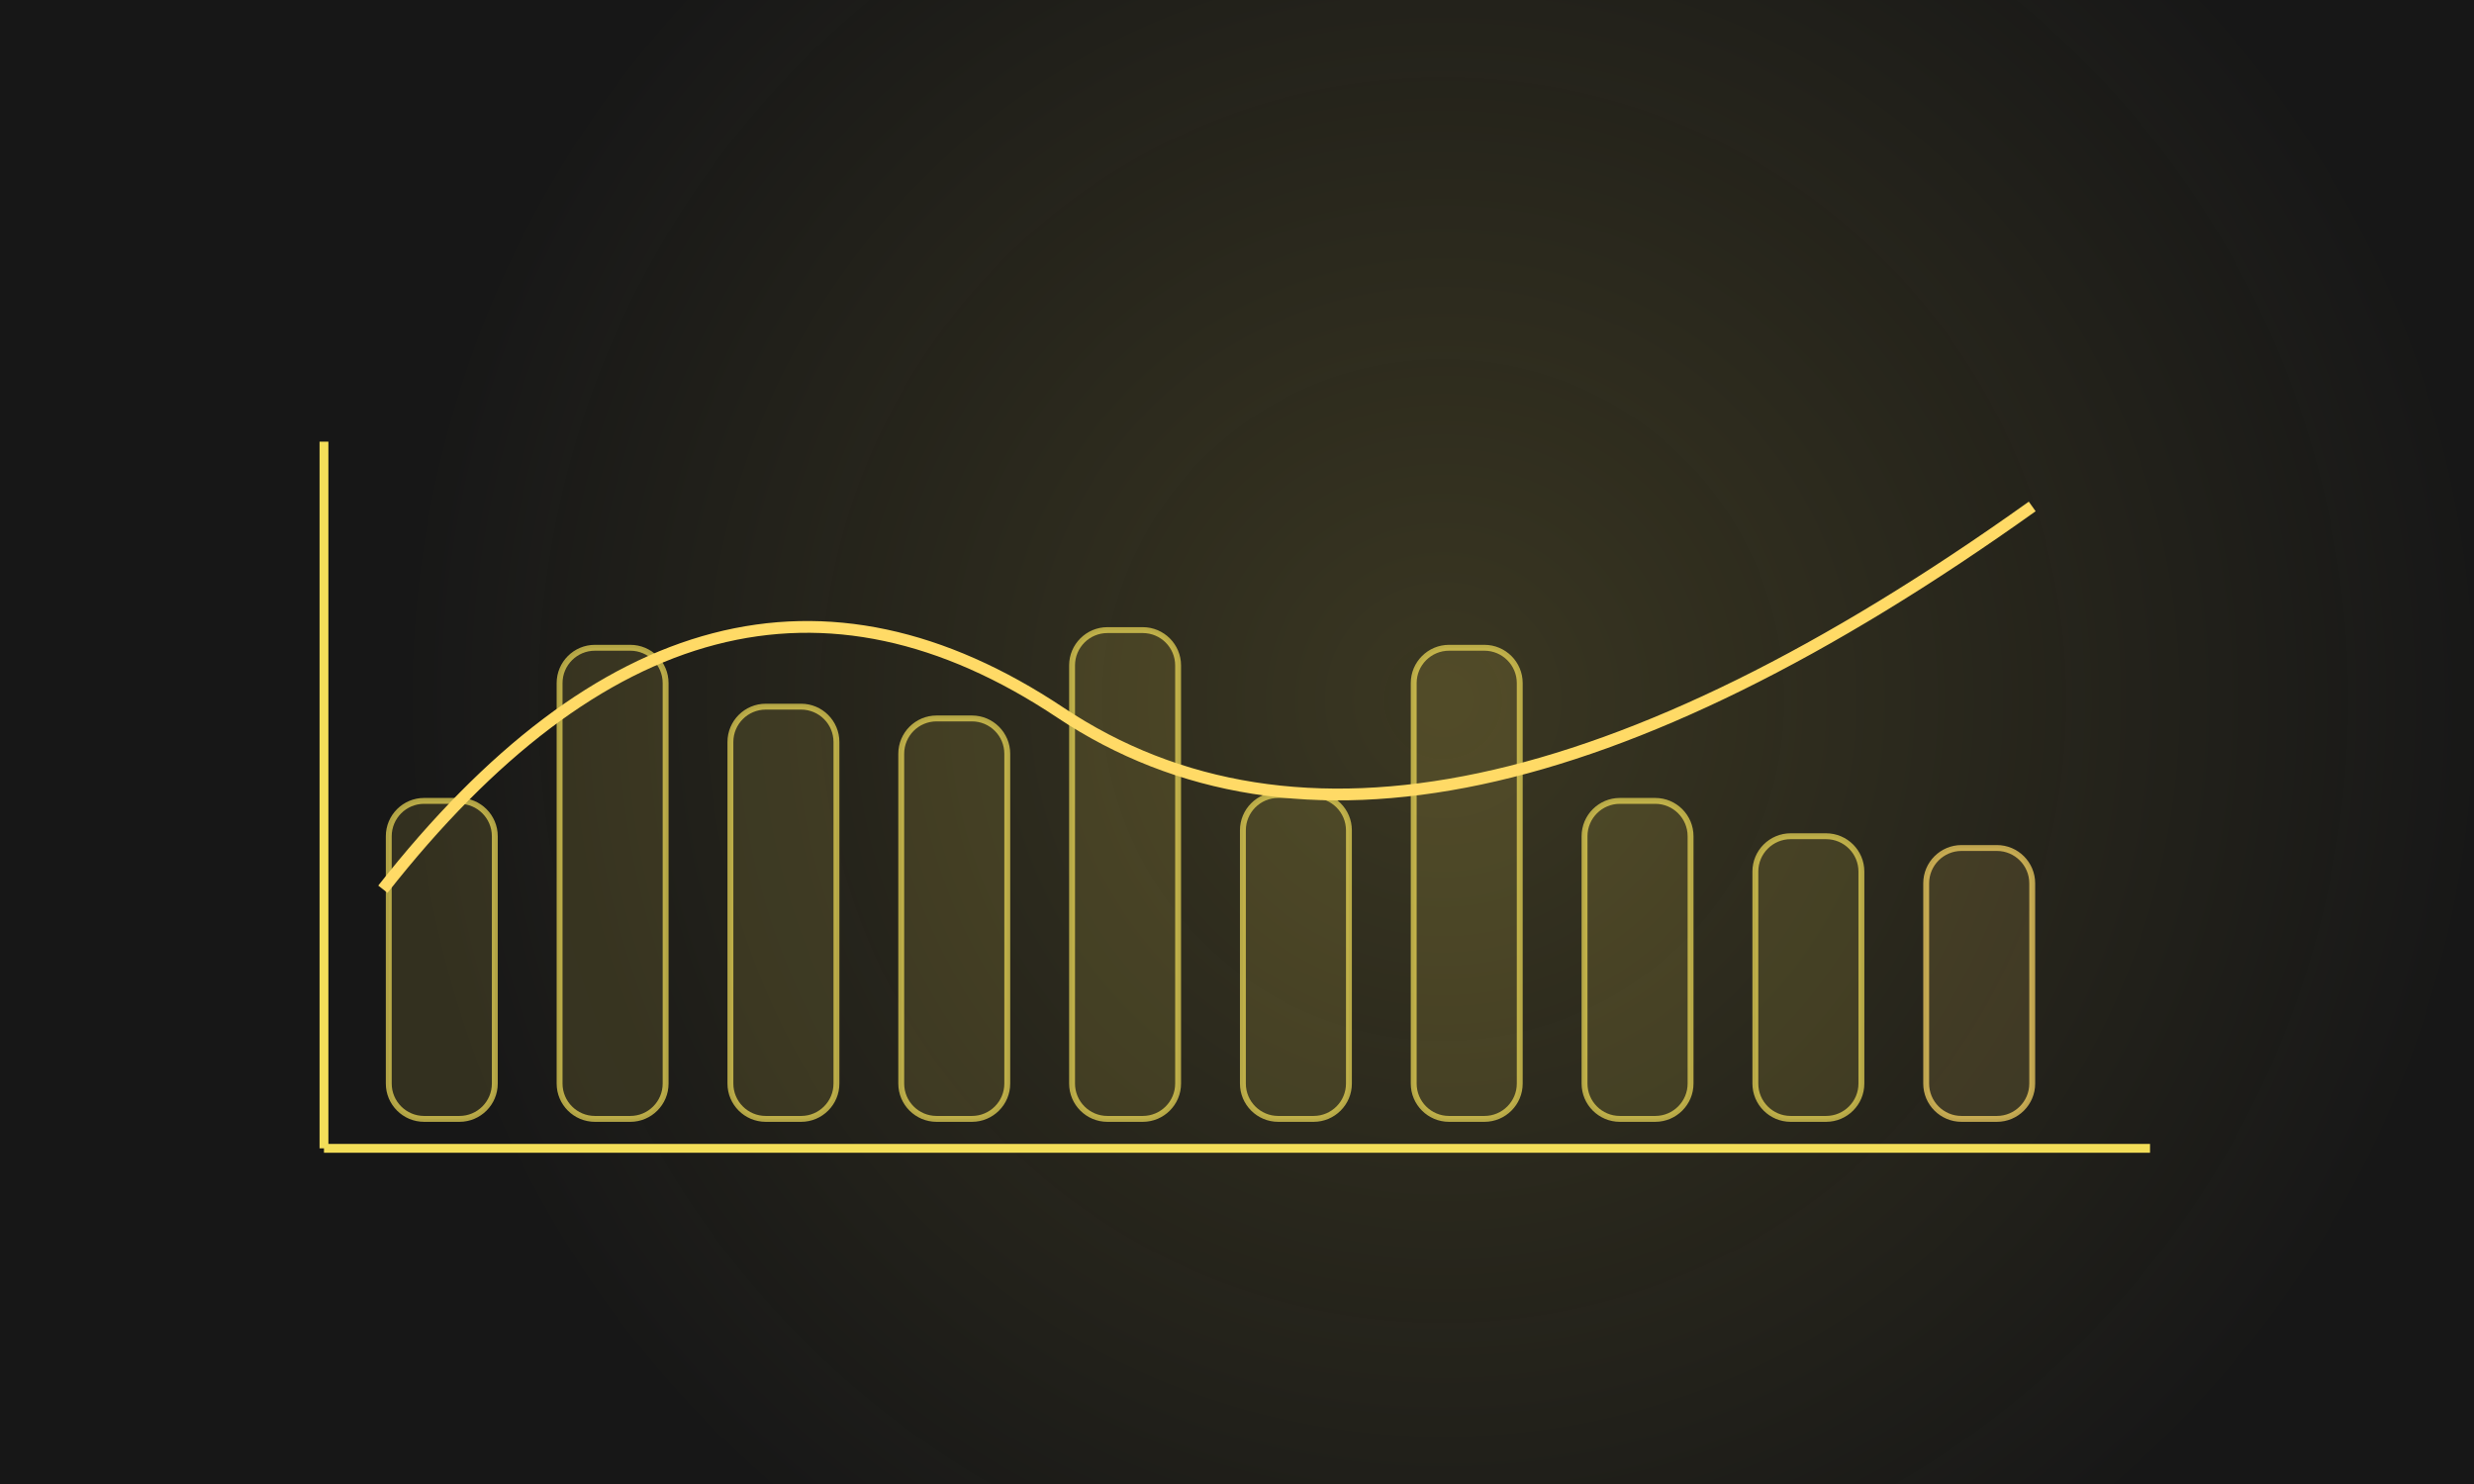
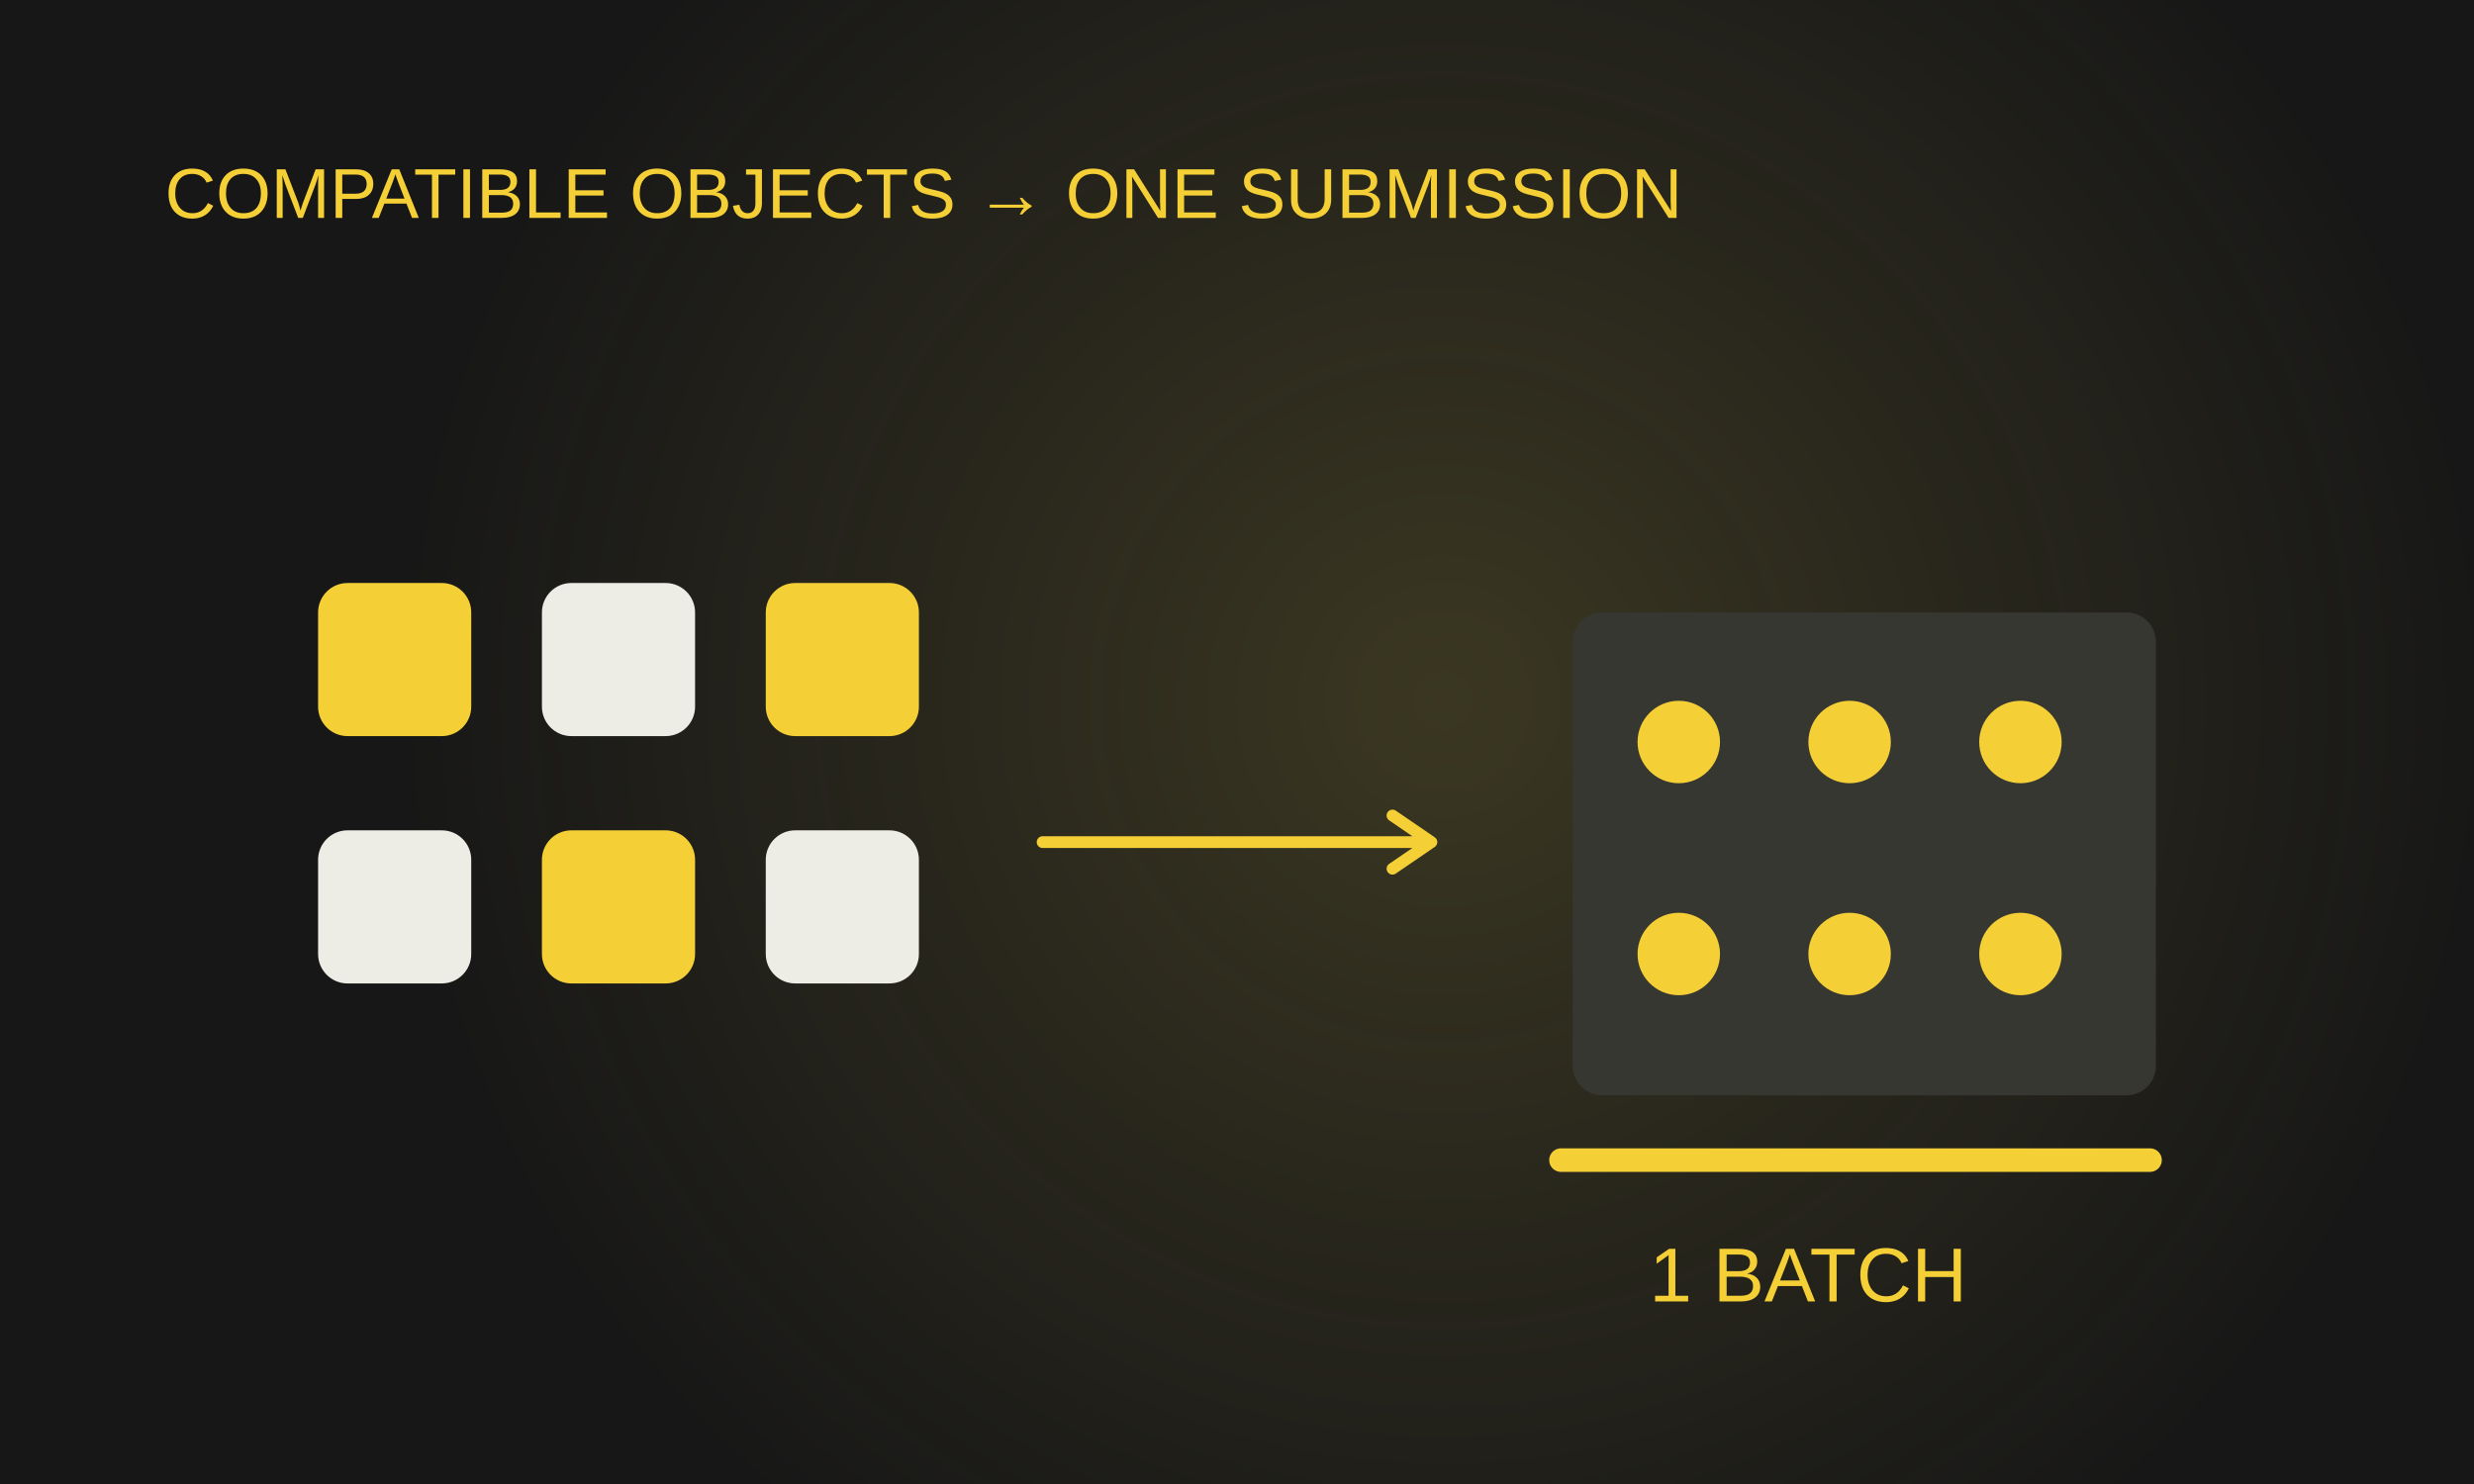
<svg xmlns="http://www.w3.org/2000/svg" class="article-cover" viewBox="0 0 420 252" role="img" aria-label="배칭 개념 도식">
  <defs>
    <radialGradient id="cover-batching-glow">
      <stop stop-color="hsl(52 86% 65%)" stop-opacity=".16" />
      <stop offset="1" stop-color="hsl(52 86% 65%)" stop-opacity="0" />
    </radialGradient>
    <radialGradient id="cover-batching-orb" cx="30%" cy="24%">
      <stop stop-color="#fff7d6" />
      <stop offset=".42" stop-color="hsl(52 86% 65%)" />
      <stop offset="1" stop-color="#46390d" />
    </radialGradient>
  </defs>
  <rect width="420" height="252" fill="#171717" />
  <circle cx="245" cy="119" r="175" fill="url(#cover-batching-glow)" />
-   <rect x="66" y="136" width="18" height="54" rx="6" fill="hsl(52 86% 65%)" fill-opacity=".13" stroke="hsl(52 86% 65%)" stroke-opacity=".7" />
-   <rect x="95" y="110" width="18" height="80" rx="6" fill="hsl(52 86% 65%)" fill-opacity=".13" stroke="hsl(52 86% 65%)" stroke-opacity=".7" />
-   <rect x="124" y="120" width="18" height="70" rx="6" fill="hsl(52 86% 65%)" fill-opacity=".13" stroke="hsl(52 86% 65%)" stroke-opacity=".7" />
-   <rect x="153" y="122" width="18" height="68" rx="6" fill="hsl(52 86% 65%)" fill-opacity=".13" stroke="hsl(52 86% 65%)" stroke-opacity=".7" />
-   <rect x="182" y="107" width="18" height="83" rx="6" fill="hsl(52 86% 65%)" fill-opacity=".13" stroke="hsl(52 86% 65%)" stroke-opacity=".7" />
-   <rect x="211" y="135" width="18" height="55" rx="6" fill="hsl(52 86% 65%)" fill-opacity=".13" stroke="hsl(52 86% 65%)" stroke-opacity=".7" />
-   <rect x="240" y="110" width="18" height="80" rx="6" fill="hsl(52 86% 65%)" fill-opacity=".13" stroke="hsl(52 86% 65%)" stroke-opacity=".7" />
-   <rect x="269" y="136" width="18" height="54" rx="6" fill="hsl(52 86% 65%)" fill-opacity=".13" stroke="hsl(52 86% 65%)" stroke-opacity=".7" />
-   <rect x="298" y="142" width="18" height="48" rx="6" fill="hsl(52 86% 65%)" fill-opacity=".13" stroke="hsl(52 86% 65%)" stroke-opacity=".7" />
-   <rect x="327" y="144" width="18" height="46" rx="6" fill="#ffda66" fill-opacity=".13" stroke="#ffda66" stroke-opacity=".7" />
-   <path d="M55 195L365 195" stroke="hsl(52 86% 65%)" stroke-width="1.5" fill="none" />
-   <path d="M55 75L55 195" stroke="hsl(52 86% 65%)" stroke-width="1.5" fill="none" />
-   <path d="M65 151Q120 81 180 121T345 86" stroke="#ffda66" stroke-width="2" fill="none" />
+   <g class="technical-scene" data-scene="batching">
+     <text x="28" y="37" fill="#f5cf36" font-family="Arial,sans-serif" font-size="12">COMPATIBLE OBJECTS → ONE SUBMISSION</text>
+     <rect x="54" y="99" width="26" height="26" rx="5" fill="#f5cf36" />
+     <rect x="92" y="99" width="26" height="26" rx="5" fill="#edece5" />
+     <rect x="130" y="99" width="26" height="26" rx="5" fill="#f5cf36" />
+     <rect x="54" y="141" width="26" height="26" rx="5" fill="#edece5" />
+     <rect x="92" y="141" width="26" height="26" rx="5" fill="#f5cf36" />
+     <rect x="130" y="141" width="26" height="26" rx="5" fill="#edece5" />
+     <path d="M177 143L243 143M236.397 147.517L243 143L236.397 138.483" fill="none" stroke="#f5cf36" stroke-width="2" stroke-linecap="round" stroke-linejoin="round" />
+     <rect x="267" y="104" width="99" height="82" rx="5" fill="#373731" />
+     <circle cx="285" cy="126" r="7" fill="#f5cf36" />
+     <circle cx="314" cy="126" r="7" fill="#f5cf36" />
+     <circle cx="343" cy="126" r="7" fill="#f5cf36" />
+     <circle cx="285" cy="162" r="7" fill="#f5cf36" />
+     <circle cx="314" cy="162" r="7" fill="#f5cf36" />
+     <circle cx="343" cy="162" r="7" fill="#f5cf36" />
+     <g>
+       <path d="M265 197H365" fill="none" stroke="#f5cf36" stroke-width="4" stroke-linecap="round" stroke-linejoin="round" />
+       <animate attributeName="opacity" values="1;1;.15;.15;1" dur="4s" repeatCount="indefinite" />
+     </g>
+     <text x="280" y="221" fill="#f5cf36" font-family="Arial,sans-serif" font-size="13">1 BATCH</text>
+   </g>
</svg>
